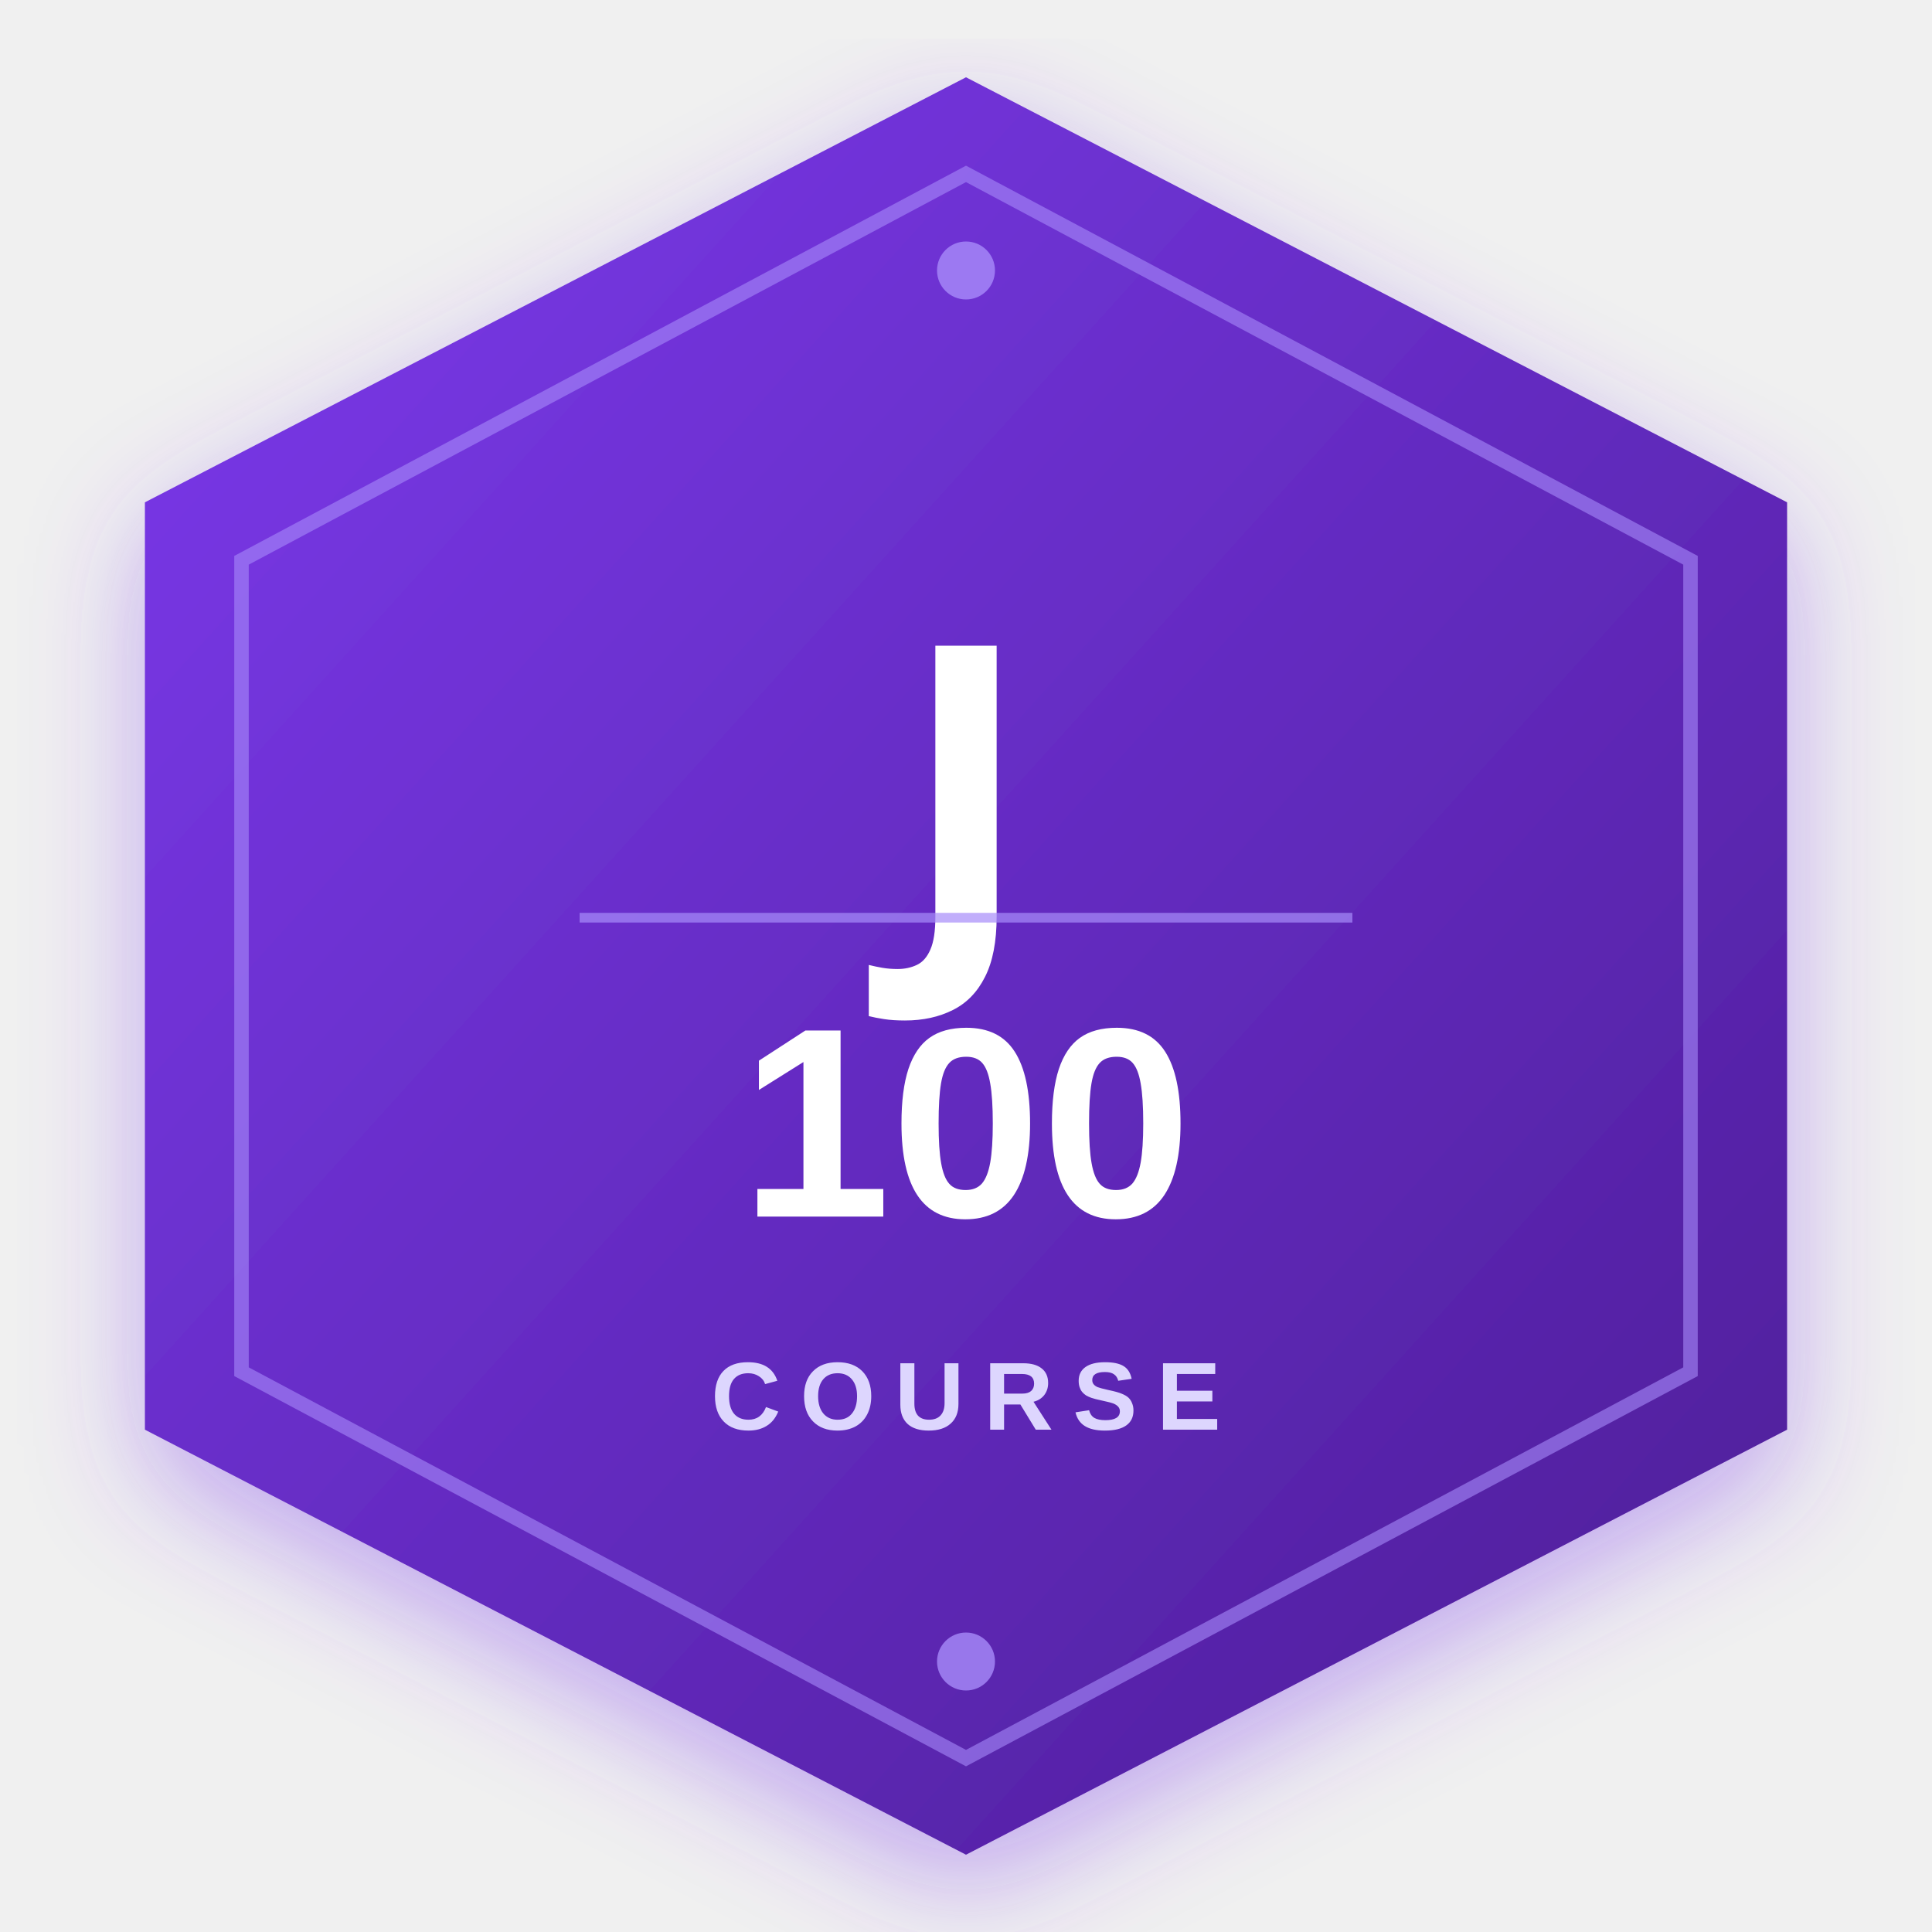
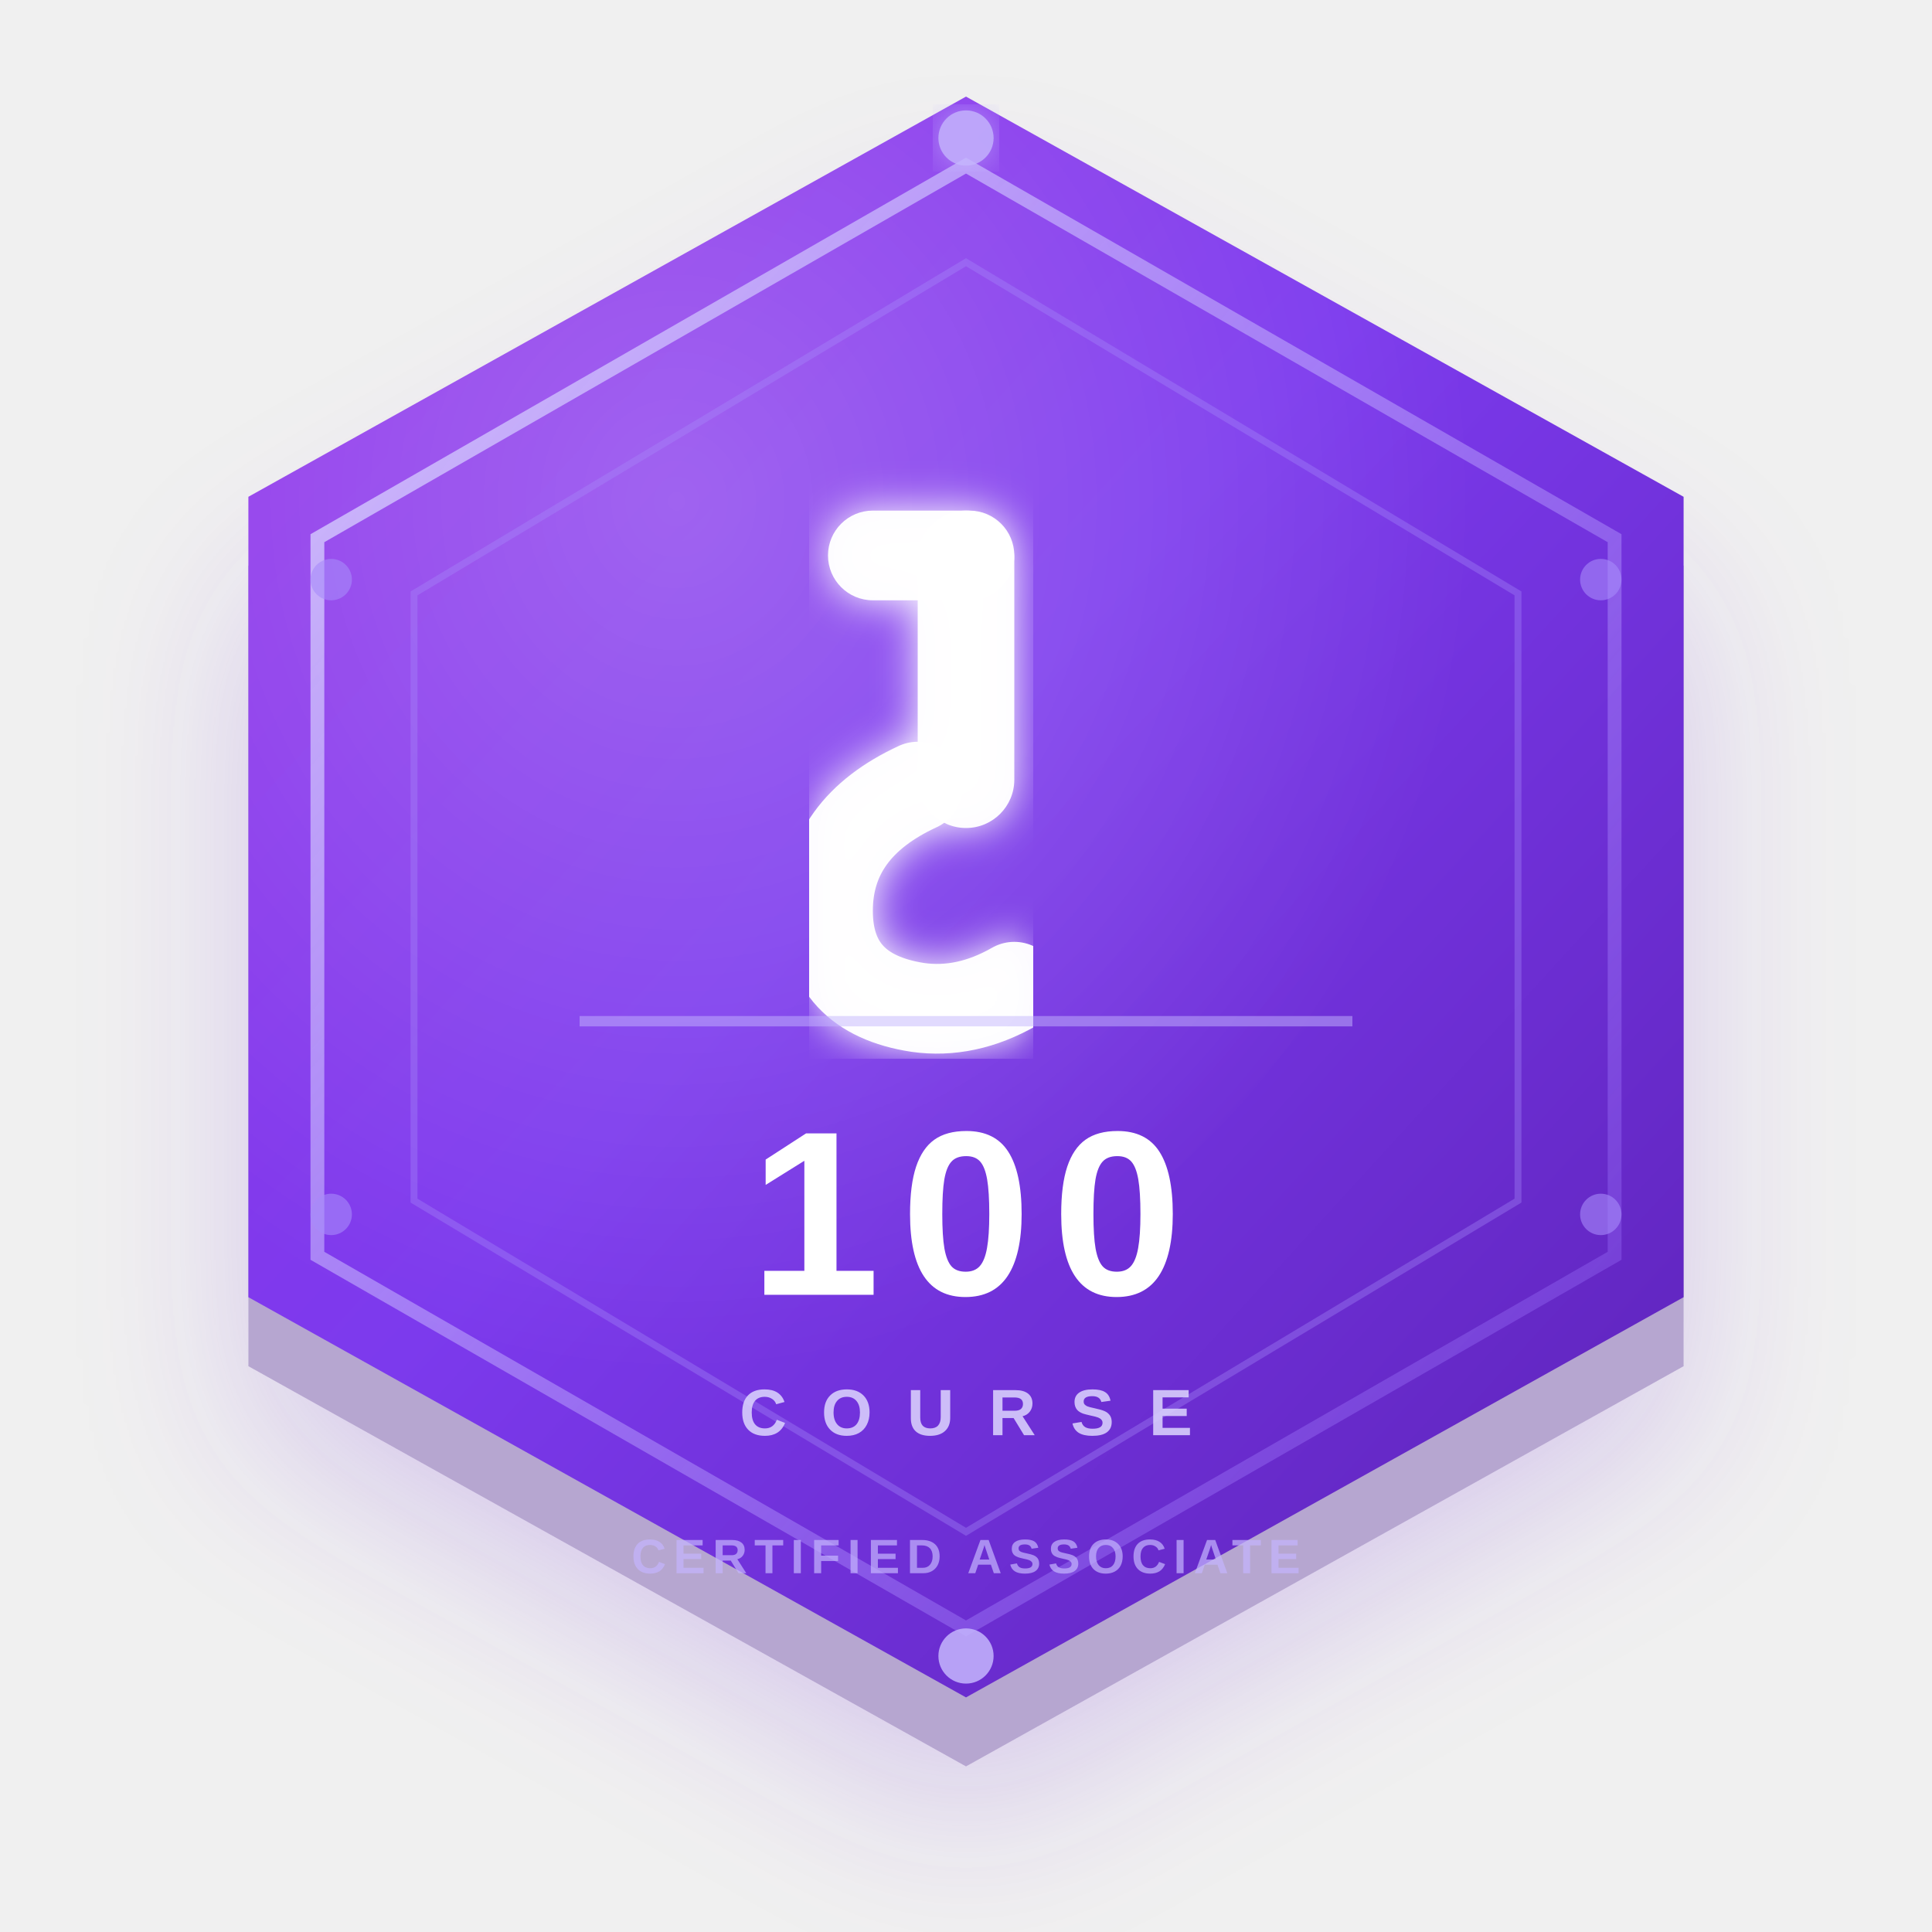
- <svg xmlns="http://www.w3.org/2000/svg" viewBox="0 0 200 200" width="200" height="200">
+ <svg xmlns="http://www.w3.org/2000/svg" viewBox="0 0 280 280" width="280" height="280">
  <defs>
    <linearGradient id="bg100" x1="0%" y1="0%" x2="100%" y2="100%">
-       <stop offset="0%" style="stop-color:#7C3AED" />
-       <stop offset="100%" style="stop-color:#4C1D95" />
+       <stop offset="0%" style="stop-color:#9333EA" />
+       <stop offset="45%" style="stop-color:#7C3AED" />
+       <stop offset="100%" style="stop-color:#5B21B6" />
    </linearGradient>
-     <filter id="shadow100">
-       <feDropShadow dx="0" dy="4" stdDeviation="6" flood-color="#7C3AED" flood-opacity="0.4" />
+     <linearGradient id="ring100a" x1="0%" y1="0%" x2="100%" y2="100%">
+       <stop offset="0%" style="stop-color:#DDD6FE;stop-opacity:0.9" />
+       <stop offset="100%" style="stop-color:#8B5CF6;stop-opacity:0.3" />
+     </linearGradient>
+     <radialGradient id="shine100" cx="30%" cy="25%" r="55%">
+       <stop offset="0%" style="stop-color:#FFFFFF;stop-opacity:0.22" />
+       <stop offset="100%" style="stop-color:#FFFFFF;stop-opacity:0" />
+     </radialGradient>
+     <filter id="drop100" x="-15%" y="-15%" width="130%" height="130%">
+       <feDropShadow dx="0" dy="8" stdDeviation="12" flood-color="#6D28D9" flood-opacity="0.55" />
+     </filter>
+     <filter id="glow100">
+       <feGaussianBlur stdDeviation="3" result="blur" />
+       <feMerge>
+         <feMergeNode in="blur" />
+         <feMergeNode in="SourceGraphic" />
+       </feMerge>
    </filter>
  </defs>
-   <polygon points="100,8 185,52 185,148 100,192 15,148 15,52" fill="url(#bg100)" filter="url(#shadow100)" />
-   <polygon points="100,18 175,58 175,142 100,182 25,142 25,58" fill="none" stroke="#A78BFA" stroke-width="1.5" opacity="0.6" />
-   <text x="100" y="82" font-family="Arial Black, sans-serif" font-size="42" font-weight="900" fill="white" text-anchor="middle" dominant-baseline="middle">J</text>
-   <line x1="60" y1="95" x2="140" y2="95" stroke="#A78BFA" stroke-width="1" opacity="0.7" />
-   <text x="100" y="118" font-family="Arial, sans-serif" font-size="28" font-weight="800" fill="white" text-anchor="middle" dominant-baseline="middle">100</text>
-   <text x="100" y="148" font-family="Arial, sans-serif" font-size="10" font-weight="600" fill="#DDD6FE" text-anchor="middle" letter-spacing="2">COURSE</text>
-   <circle cx="100" cy="28" r="3" fill="#A78BFA" opacity="0.8" />
-   <circle cx="100" cy="172" r="3" fill="#A78BFA" opacity="0.8" />
+   <polygon points="140,14 244,72 244,188 140,246 36,188 36,72" fill="#4C1D95" opacity="0.35" transform="translate(0,10)" filter="url(#drop100)" />
+   <polygon points="140,14 244,72 244,188 140,246 36,188 36,72" fill="url(#bg100)" />
+   <polygon points="140,14 244,72 244,188 140,246 36,188 36,72" fill="url(#shine100)" />
+   <polygon points="140,24 234,78 234,182 140,236 46,182 46,78" fill="none" stroke="url(#ring100a)" stroke-width="2" />
+   <polygon points="140,38 220,86 220,174 140,222 60,174 60,86" fill="none" stroke="#A78BFA" stroke-width="1" opacity="0.35" />
+   <g transform="translate(140, 100)" filter="url(#glow100)">
+     <rect x="-7" y="-26" width="14" height="46" rx="7" fill="white" opacity="0.97" />
+     <path d="M-7,14 Q-20,20 -20,32 Q-20,44 -7,46 Q0,47 7,43" fill="none" stroke="white" stroke-width="13" stroke-linecap="round" opacity="0.97" />
+     <rect x="-20" y="-26" width="27" height="13" rx="6.5" fill="white" opacity="0.97" />
+   </g>
+   <line x1="84" y1="148" x2="196" y2="148" stroke="#C4B5FD" stroke-width="1.5" opacity="0.5" />
+   <text x="140" y="178" font-family="'Arial Black', Arial, sans-serif" font-size="34" font-weight="900" fill="white" text-anchor="middle" dominant-baseline="middle" letter-spacing="3">100</text>
+   <text x="140" y="208" font-family="Arial, sans-serif" font-size="9.5" font-weight="700" fill="#DDD6FE" text-anchor="middle" letter-spacing="5" opacity="0.85">COURSE</text>
+   <text x="140" y="228" font-family="Arial, sans-serif" font-size="7" font-weight="600" fill="#C4B5FD" text-anchor="middle" letter-spacing="1" opacity="0.7">CERTIFIED ASSOCIATE</text>
+   <circle cx="140" cy="20" r="4" fill="#C4B5FD" opacity="0.85" filter="url(#glow100)" />
+   <circle cx="140" cy="240" r="4" fill="#C4B5FD" opacity="0.85" />
+   <circle cx="48" cy="84" r="3" fill="#A78BFA" opacity="0.6" />
+   <circle cx="232" cy="84" r="3" fill="#A78BFA" opacity="0.6" />
+   <circle cx="48" cy="176" r="3" fill="#A78BFA" opacity="0.6" />
+   <circle cx="232" cy="176" r="3" fill="#A78BFA" opacity="0.6" />
</svg>
